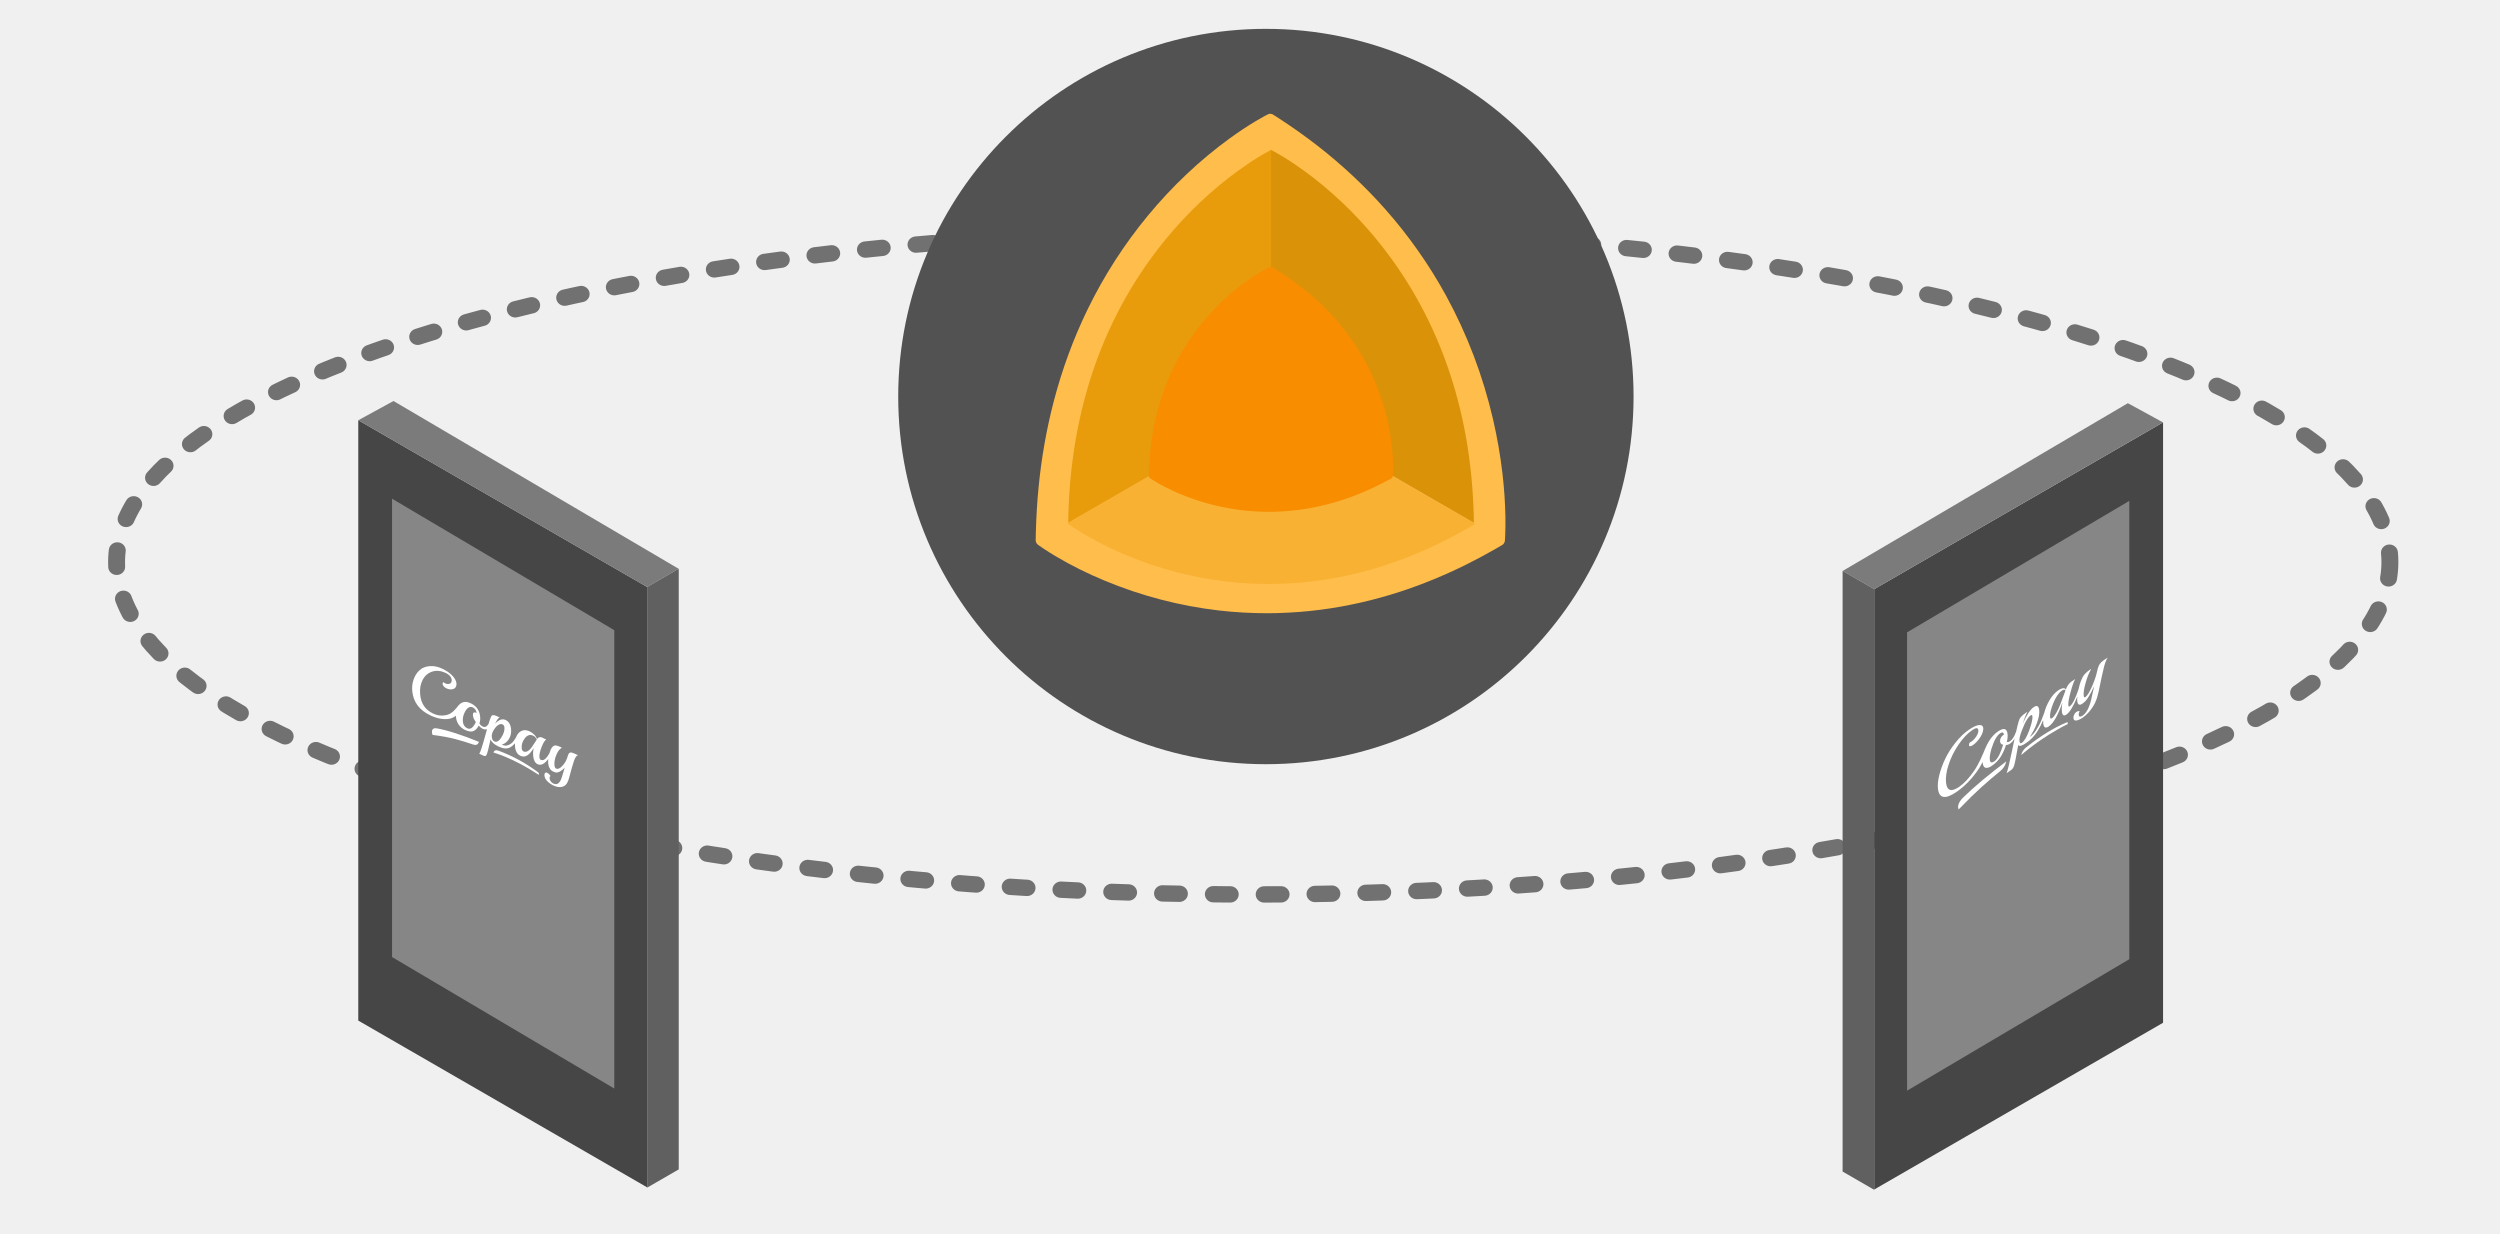
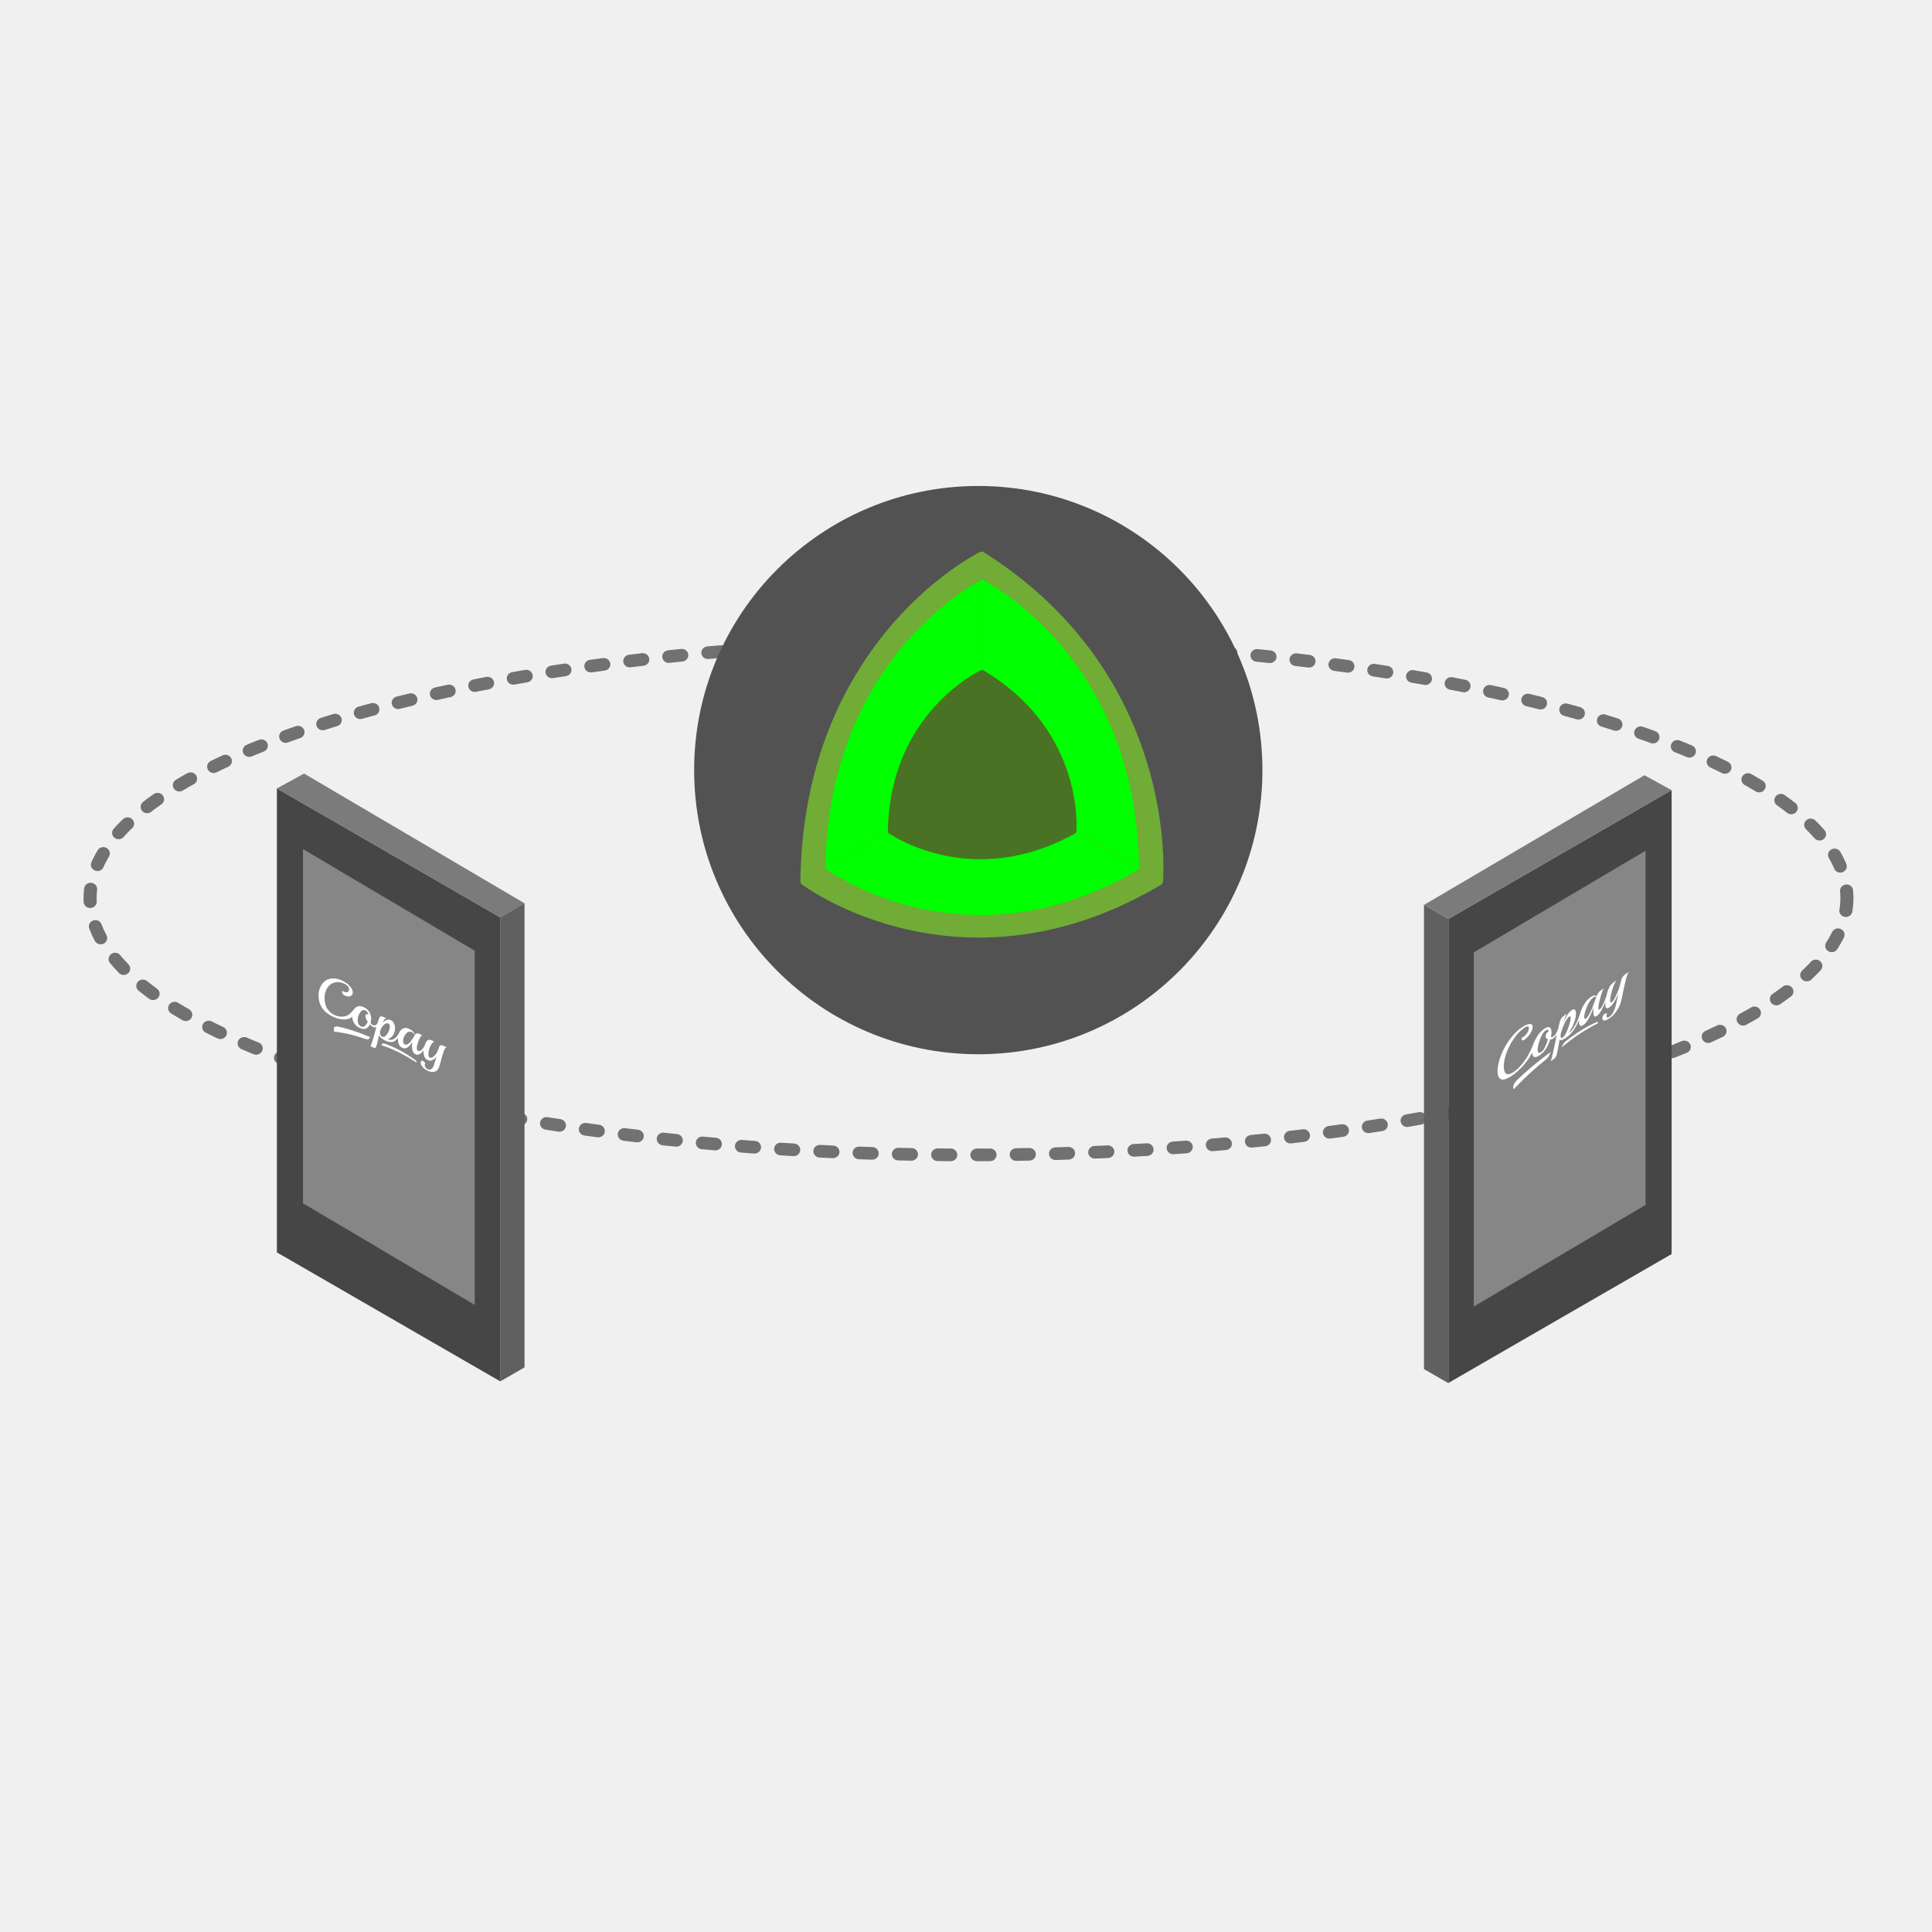
- <svg xmlns="http://www.w3.org/2000/svg" viewBox="0 0 300 148" fill-rule="evenodd" clip-rule="evenodd" stroke-linecap="round" stroke-linejoin="round" stroke-miterlimit="1.414">
-   <ellipse cx="149.389" cy="148.75" rx="136.399" ry="41.25" fill="none" stroke-width="2.03" stroke-dasharray="2.03,4.07,0,0" stroke="#717171" transform="matrix(1 0 0 .96687 1 -76.37)" />
-   <circle cx="151.678" cy="150.183" r="71.393" fill="#525252" transform="matrix(.618 0 0 .618 58.17 -45.23)" />
-   <path d="M180.26 65.4c-.24.143-.483.284-.724.426-1.182.676-2.38 1.322-3.596 1.925-2.594 1.288-5.27 2.39-8.01 3.28-3.094 1-6.266 1.726-9.478 2.14-1.717.224-3.443.35-5.172.4-.39.01-.78.016-1.172.018-1.95-.002-3.898-.107-5.837-.332-4.69-.543-9.31-1.748-13.704-3.575-2.023-.84-4.004-1.813-5.9-2.942-.494-.293-.984-.6-1.464-.92-.16-.107-.322-.218-.48-.33-.087-.06-.183-.122-.256-.2-.056-.06-.1-.13-.133-.205 0-.006-.004-.013-.006-.02v-.003l-.002-.003v-.003c-.005-.01-.008-.02-.012-.034-.017-.055-.023-.087-.026-.125-.002-.025-.004-.05-.004-.075v-.018c.003-.292.01-.584.016-.876.05-1.837.153-3.67.333-5.498.342-3.468.94-6.907 1.816-10.267 1-3.83 2.363-7.552 4.086-11.083 1.963-4.023 4.39-7.788 7.204-11.195 2.905-3.516 6.222-6.667 9.864-9.307.997-.72 2.016-1.405 3.066-2.032.333-.197.667-.39 1.006-.576.105-.057.204-.11.308-.163.076-.04.155-.085.236-.116l.007-.003h.004l.016-.006c.002 0 .006 0 .01-.004h.008l.002-.003h.007l.002-.002h.012l.004-.003h.006l.003-.002h.01v-.003h.012l.003-.002h.008l.003-.002h.02l.004-.003h.014l.01-.002h.02v-.002h.003c.02 0 .04 0 .06.003.015 0 .03 0 .044.004h.01c.05.007.1.02.147.04.017.007.032.015.047.023.008.004.016.008.023.014l.024.012c.238.15.474.3.71.453 1.586 1.034 3.14 2.126 4.64 3.296 2.913 2.27 5.643 4.806 8.117 7.603 2.792 3.155 5.253 6.64 7.3 10.38 2.53 4.623 4.425 9.625 5.63 14.81.503 2.17.887 4.368 1.143 6.584.196 1.708.318 3.426.347 5.147.012.76.007 1.52-.027 2.278l-.02.363c-.007.108-.008.22-.032.323l-.003.01V65l-.002.005V65l-.003.005v.006l-.006.016c-.038.12-.107.225-.197.304-.004.006-.01.008-.013.012-.026.022-.054.042-.084.06z" fill="#FFBD4B" />
-   <path d="M177.03 62.867c-.02.018-.044.034-.07.05l-.633.37c-1.035.59-2.08 1.157-3.146 1.684-2.27 1.128-4.61 2.094-7.007 2.87-2.706.877-5.483 1.51-8.293 1.875-1.504.194-3.013.306-4.527.35-.34.007-.683.012-1.025.014-1.707-.003-3.41-.095-5.108-.29-4.103-.476-8.15-1.53-11.992-3.13-1.77-.737-3.504-1.587-5.163-2.574-.433-.257-.86-.524-1.28-.805-.143-.093-.284-.19-.423-.29-.075-.053-.16-.105-.224-.174l-.025-.03 24.39-14.08 24.528 14.162zm-24.34-45.234l-.014-.002h.005l.01.004z" fill="#F9B133" />
-   <path d="M128.19 62.728v-.043l-.002-.016.015-.768c.043-1.608.134-3.213.293-4.812.3-3.032.822-6.04 1.59-8.98.874-3.353 2.067-6.61 3.575-9.7 1.72-3.52 3.84-6.815 6.305-9.797 2.543-3.077 5.444-5.833 8.632-8.143.87-.63 1.762-1.23 2.682-1.78.29-.172.583-.34.88-.504.09-.05.177-.095.27-.143l.1-.054v30.686l-24.338 14.05z" fill="#E89C0B" />
-   <path d="M176.86 62.728c.002-.014.002-.03.002-.043l.002-.016-.015-.768c-.045-1.608-.136-3.213-.295-4.812-.298-3.032-.82-6.04-1.59-8.982-.874-3.35-2.067-6.61-3.575-9.7-1.716-3.518-3.84-6.813-6.302-9.795-2.543-3.077-5.444-5.834-8.632-8.143-.87-.63-1.762-1.23-2.68-1.78-.292-.172-.585-.34-.882-.504-.09-.05-.178-.095-.27-.143l-.1-.054v30.686l24.337 14.05z" fill="#DA9209" />
-   <path d="M166.96 57.407c-.126.07-.25.14-.377.208-.614.33-1.236.648-1.868.944-1.348.63-2.74 1.17-4.162 1.606-1.608.49-3.257.847-4.926 1.05-.892.11-1.79.173-2.687.197-.204.004-.406.007-.61.008-1.012 0-2.025-.052-3.033-.162-2.437-.267-4.84-.86-7.122-1.755-1.05-.413-2.08-.89-3.066-1.443-.258-.144-.513-.294-.76-.45-.086-.054-.17-.108-.253-.164-.045-.03-.094-.06-.132-.097-.03-.03-.053-.064-.07-.1l-.003-.01v-.005l-.007-.016c-.01-.028-.012-.044-.014-.06v-.05l.007-.43c.026-.9.08-1.8.174-2.695.18-1.7.49-3.387.945-5.035.52-1.878 1.228-3.705 2.123-5.436 1.02-1.974 2.28-3.82 3.743-5.492 1.51-1.725 3.234-3.27 5.127-4.565.516-.353 1.046-.69 1.59-.996.174-.096.348-.19.524-.282l.16-.08c.04-.02.08-.042.124-.057h.005c.002 0 .005 0 .007-.004h.006v-.002h.007v-.002h.015l.003-.002h.008v-.002h.014v-.002h.012l.002-.002h.02l.002-.002h.03c.01 0 .017 0 .024.003h.006c.025.004.05.01.075.02l.026.01.012.008.013.007.37.222c.823.507 1.63 1.043 2.41 1.617 1.514 1.112 2.933 2.356 4.22 3.73 1.45 1.546 2.73 3.255 3.792 5.09 1.315 2.267 2.3 4.72 2.926 7.264.262 1.064.46 2.142.594 3.23.102.837.166 1.68.18 2.524.007.372.005.745-.013 1.117l-.01.178c-.005.053-.006.108-.018.16l-.002.003v.006h-.002v.005l-.004.008c-.02.058-.055.11-.102.15-.002 0-.005.003-.006.005l-.044.03z" fill="#F88D00" />
-   <path d="M198.33 99.903h-.002" fill="#FFFCFC" fill-rule="nonzero" />
-   <path d="M89.894 125.13v.002m130.39-.002v.002m-130.39-.002v.002m130.39-.002v.002m-22.39-8.032" fill="#464646" fill-rule="nonzero" />
-   <path d="M42.993 122.47V50.423l34.664 20.013v72.047L42.993 122.47zM259.568 122.73V50.683l-34.664 20.013v72.047l34.664-20.013z" fill="#464646" />
-   <path d="M47.044 114.843v-55l26.67 15.778v55.003l-26.67-15.78zM255.517 115.104v-55l-26.67 15.778v55l26.67-15.778z" fill="#868686" />
+ <svg xmlns="http://www.w3.org/2000/svg" viewBox="0 0 300 300" fill-rule="evenodd" clip-rule="evenodd" stroke-linecap="round" stroke-linejoin="round" stroke-miterlimit="1.414">
+   <ellipse cx="149.389" cy="148.75" rx="136.399" ry="41.25" fill="none" stroke-width="2.03" stroke-dasharray="2.03,4.07,0,0" stroke="#717171" transform="matrix(1 0 0 .96687 1 -4.37)" />
+   <circle cx="151.678" cy="150.183" r="71.393" fill="#525252" transform="matrix(.618 0 0 .618 58.17 26.77)" />
+   <path d="M180.26 137.4c-.24.143-.483.284-.724.426-1.182.676-2.38 1.322-3.596 1.925-2.594 1.288-5.27 2.39-8.01 3.28-3.094 1-6.266 1.726-9.478 2.14-1.717.224-3.443.35-5.172.4-.39.01-.78.016-1.172.018-1.95-.002-3.898-.107-5.837-.332-4.69-.543-9.31-1.748-13.704-3.575-2.023-.84-4.004-1.813-5.9-2.942-.494-.293-.984-.6-1.464-.92-.16-.107-.322-.218-.48-.33-.087-.06-.183-.122-.256-.2-.056-.06-.1-.13-.133-.205 0-.006-.004-.013-.006-.02v-.003l-.002-.003v-.003c-.005-.01-.008-.02-.012-.034-.017-.055-.023-.087-.026-.125-.002-.025-.004-.05-.004-.075v-.018c.003-.292.01-.584.016-.876.05-1.837.153-3.67.333-5.498.342-3.468.94-6.907 1.816-10.267 1-3.83 2.363-7.552 4.086-11.083 1.963-4.023 4.39-7.788 7.204-11.195 2.905-3.516 6.222-6.667 9.864-9.307.997-.72 2.016-1.405 3.066-2.032.333-.197.667-.39 1.006-.576.105-.057.204-.11.308-.163.076-.04.155-.085.236-.116l.007-.003h.004l.016-.006c.002 0 .006 0 .01-.004h.008l.002-.003h.007l.002-.002h.012l.004-.003h.006l.003-.002h.01v-.003h.012l.003-.002h.008l.003-.002h.02l.004-.003h.014l.01-.002h.02v-.002h.003c.02 0 .04 0 .06.003.015 0 .03 0 .044.004h.01c.05.007.1.02.147.04.017.007.032.015.047.023.008.004.016.008.023.014l.024.012c.238.15.474.3.71.453 1.586 1.034 3.14 2.126 4.64 3.296 2.913 2.27 5.643 4.806 8.117 7.603 2.792 3.155 5.253 6.64 7.3 10.38 2.53 4.623 4.425 9.625 5.63 14.81.503 2.17.887 4.368 1.143 6.584.196 1.708.318 3.426.347 5.147.012.76.007 1.52-.027 2.278l-.02.363c-.007.108-.008.22-.032.323l-.003.01V137l-.002.005V137l-.003.005v.006l-.006.016c-.038.12-.107.225-.197.304-.004.006-.01.008-.013.012-.026.022-.054.042-.084.06z" fill="#70ac36" />
+   <path d="M177.03 134.867c-.02.018-.044.034-.07.05l-.633.37c-1.035.59-2.08 1.157-3.146 1.684-2.27 1.128-4.61 2.094-7.007 2.87-2.706.877-5.483 1.51-8.293 1.875-1.504.194-3.013.306-4.527.35-.34.007-.683.012-1.025.014-1.707-.003-3.41-.095-5.108-.29-4.103-.476-8.15-1.53-11.992-3.13-1.77-.737-3.504-1.587-5.163-2.574-.433-.257-.86-.524-1.28-.805-.143-.093-.284-.19-.423-.29-.075-.053-.16-.105-.224-.174l-.025-.03 24.39-14.08 24.528 14.162zm-24.34-45.234l-.014-.002h.005l.01.004z" fill="#00ff00" />
+   <path d="M128.19 134.728v-.043l-.002-.016.015-.768c.043-1.608.134-3.213.293-4.812.3-3.032.822-6.04 1.59-8.98.874-3.353 2.067-6.61 3.575-9.7 1.72-3.52 3.84-6.815 6.305-9.797 2.543-3.077 5.444-5.833 8.632-8.143.87-.63 1.762-1.23 2.682-1.78.29-.172.583-.34.88-.504.09-.05.177-.095.27-.143l.1-.054v30.686l-24.338 14.05z" fill="#00ff00" />
+   <path d="M176.86 134.728c.002-.014.002-.03.002-.043l.002-.016-.015-.768c-.045-1.608-.136-3.213-.295-4.812-.298-3.032-.82-6.04-1.59-8.982-.874-3.35-2.067-6.61-3.575-9.7-1.716-3.518-3.84-6.813-6.302-9.795-2.543-3.077-5.444-5.834-8.632-8.143-.87-.63-1.762-1.23-2.68-1.78-.292-.172-.585-.34-.882-.504-.09-.05-.178-.095-.27-.143l-.1-.054v30.686l24.337 14.05z" fill="#00ff00" />
+   <path d="M166.96 129.407c-.126.07-.25.14-.377.208-.614.33-1.236.648-1.868.944-1.348.63-2.74 1.17-4.162 1.606-1.608.49-3.257.847-4.926 1.05-.892.11-1.79.173-2.687.197-.204.004-.406.007-.61.008-1.012 0-2.025-.052-3.033-.162-2.437-.267-4.84-.86-7.122-1.755-1.05-.413-2.08-.89-3.066-1.443-.258-.144-.513-.294-.76-.45-.086-.054-.17-.108-.253-.164-.045-.03-.094-.06-.132-.097-.03-.03-.053-.064-.07-.1l-.003-.01v-.005l-.007-.016c-.01-.028-.012-.044-.014-.06v-.05l.007-.43c.026-.9.08-1.8.174-2.695.18-1.7.49-3.387.945-5.035.52-1.878 1.228-3.705 2.123-5.436 1.02-1.974 2.28-3.82 3.743-5.492 1.51-1.725 3.234-3.27 5.127-4.565.516-.353 1.046-.69 1.59-.996.174-.096.348-.19.524-.282l.16-.08c.04-.02.08-.042.124-.057h.005c.002 0 .005 0 .007-.004h.006v-.002h.007v-.002h.015l.003-.002h.008v-.002h.014v-.002h.012l.002-.002h.02l.002-.002h.03c.01 0 .017 0 .024.003h.006c.025.004.05.01.075.02l.026.01.012.008.013.007.37.222c.823.507 1.63 1.043 2.41 1.617 1.514 1.112 2.933 2.356 4.22 3.73 1.45 1.546 2.73 3.255 3.792 5.09 1.315 2.267 2.3 4.72 2.926 7.264.262 1.064.46 2.142.594 3.23.102.837.166 1.68.18 2.524.007.372.005.745-.013 1.117l-.01.178c-.005.053-.006.108-.018.16l-.002.003v.006h-.002v.005l-.004.008c-.02.058-.055.11-.102.15-.002 0-.005.003-.006.005l-.044.03z" fill="#4a7224" />
+   <path d="M198.33 171.903h-.002" fill="#FFFCFC" fill-rule="nonzero" />
+   <path d="M89.894 197.13v.002m130.39-.002v.002m-130.39-.002v.002m130.39-.002v.002m-22.39-8.032" fill="#464646" fill-rule="nonzero" />
+   <path d="M42.993 194.47v-72.047l34.664 20.013v72.047L42.993 194.47zM259.568 194.73v-72.047l-34.664 20.013v72.047l34.664-20.013z" fill="#464646" />
+   <path d="M47.044 186.843v-55l26.67 15.778v55.003l-26.67-15.78zM255.517 187.104v-55l-26.67 15.778v55l26.67-15.778z" fill="#868686" />
  <g fill="#fff" fill-rule="nonzero">
-     <path d="M63.786 89.7c-.13.188-.285.332-.463.433-.178.1-.34.115-.486.046-.135-.066-.212-.19-.23-.375-.045-.43.08-.835.374-1.215.296-.38.63-.48 1-.305.21.1.35.257.428.475-.124.208-.33.52-.62.94m-4.485-.736c-.164-.077-.26-.256-.288-.537-.03-.28.064-.58.28-.898.213-.32.426-.52.638-.6.13-.055.252-.053.37.003.034.016.06.03.077.045.086.063.137.17.153.32.035.345-.088.744-.37 1.195-.28.452-.568.608-.86.47m-2.15-3.42c-.142-.068-.25-.073-.32-.016-.073.055-.1.164-.084.325.025.263.143.526.352.79-.108.26-.25.48-.43.653-.177.174-.387.203-.63.088-.294-.156-.46-.414-.496-.772-.037-.357.024-.71.182-1.053.29-.623.63-.843 1.02-.66.247.12.398.34.453.668l-.05-.024zm11.86 4.92c-.14-.066-.29-.12-.45-.162-.05-.01-.097-.01-.14.01-.044.02-.08.036-.104.05-.027.013-.055.05-.084.106-.03.057-.05.103-.062.136-.013.034-.035.098-.065.19l-.07.214c-.128.35-.326.664-.598.944-.272.28-.51.372-.713.276-.108-.05-.17-.177-.19-.38-.04-.382.03-.793.214-1.235.184-.44.38-.713.59-.82.03-.02.043-.04.04-.064-.002-.024-.014-.04-.037-.052-.3-.14-.53-.214-.694-.218-.164-.004-.313.09-.446.283-.103.15-.193.36-.268.633-.378.688-.72.96-1.03.813-.1-.048-.16-.15-.176-.305-.03-.297.057-.71.26-1.233.205-.525.392-.824.56-.897l-.083-.04-.423-.21c-.113-.052-.23-.06-.348-.02-.12.04-.204.115-.25.223-.07-.215-.19-.403-.357-.564-.167-.163-.34-.287-.52-.37-.384-.184-.72-.2-1.01-.05-.292.15-.5.397-.63.745l-.007.02c-.02.03-.04.065-.064.103-.143.23-.256.387-.338.473-.15.157-.336.277-.555.36-.22.083-.446.07-.677-.04l-.068-.03c.34-.09.62-.308.843-.657.22-.35.31-.75.263-1.203-.055-.548-.272-.912-.65-1.09-.4-.19-.824-.04-1.273.452.22-.463.406-.716.558-.758l-.254-.12c-.33-.157-.56-.197-.68-.117-.06.045-.14.22-.25.52-.036.11-.087.27-.15.484-.2.343-.437.45-.71.318-.16-.074-.287-.195-.384-.36.085-.26.113-.533.084-.82-.076-.75-.45-1.286-1.12-1.603-.4-.19-.748-.218-1.043-.086-.177.08-.322.195-.437.343 0-.002.002-.004.003-.005-.27.35-.74.963-1.33 1.126-.59.164-1.168.11-1.737-.16-.914-.432-1.424-1.18-1.532-2.24-.07-.686.03-1.282.297-1.79.268-.505.654-.837 1.16-.996.503-.158 1.042-.1 1.617.17.435.207.67.482.705.828.023.227-.05.377-.22.45-.17.073-.364.057-.584-.047-.078-.038-.15-.084-.214-.137-.057.07-.08.15-.072.238.01.09.056.18.14.277.085.094.19.17.313.23.265.124.512.162.74.11.228-.05.375-.177.44-.378.032-.11.042-.22.03-.327-.028-.293-.19-.598-.486-.917-.295-.318-.7-.6-1.22-.846-.52-.247-1.03-.347-1.53-.3-.504.045-.91.215-1.217.51-.308.293-.54.66-.693 1.102-.153.44-.204.91-.154 1.404.133 1.306.86 2.273 2.186 2.9.57.27 1.115.417 1.638.44.522.023.944-.078 1.264-.304.052-.036.097-.073.14-.11.002.048.006.097.01.147.04.37.156.69.352.956.196.266.434.466.716.6.44.207.787.255 1.04.143.255-.113.462-.333.622-.66.146.177.314.31.503.4.163.077.328.09.498.037-.082.29-.176.627-.283 1.014-.31 1.13-.525 1.77-.648 1.93l.405.192c.11.053.202.082.273.087.07.004.13-.03.178-.108.05-.077.11-.264.19-.563l.314-1.34c.097.322.416.613.957.87.54.255.99.295 1.35.12.22-.11.423-.28.61-.51-.004.133 0 .27.015.413.056.55.272.912.65 1.09.547.26 1.08-.06 1.6-.96-.082.3-.104.637-.067 1.007.05.496.227.815.53.96.393.185.82-.025 1.28-.63-.023.196-.03.365-.016.508.023.246.085.455.19.626.102.17.228.292.377.362.15.07.28.115.384.13.106.017.247-.016.424-.1.176-.084.378-.24.607-.466l-.343 1.132c-.222.718-.562.97-1.018.753-.118-.056-.22-.137-.302-.24-.083-.106-.13-.215-.142-.328-.022-.215.016-.316.114-.304-.034-.073-.088-.15-.16-.23-.073-.08-.158-.142-.257-.19-.1-.046-.18-.035-.247.033-.065.07-.09.17-.078.3.025.25.144.48.356.692.213.21.46.384.74.517.283.134.555.193.816.177.26-.015.473-.1.634-.257.16-.157.29-.41.39-.76.036-.114.082-.278.138-.493.056-.215.092-.35.108-.405.016-.054.06-.21.13-.47s.16-.542.267-.85c.136-.36.285-.557.448-.588l-.347-.166zM52.47 88.22v.002m197.622.258" />
-     <path d="M57.474 89.024c-1.92-.788-3.76-1.398-5.062-1.622-.542-.094-.68.27-.508.787 2.208.276 3.302.63 4.915 1.166.284.095.51.013.604-.213l.05-.12m7.183 3.962c.058-.207-.008-.255-.252-.433-1.34-.974-2.813-1.816-4.586-2.468-.3-.11-.546-.044-.593.23 0 0 2.227.565 5.43 2.67zm182.565-8.425c-.134.348-.292.68-.474.993-.182.314-.35.522-.5.625-.137.095-.216.06-.236-.108-.044-.39.084-.953.385-1.692.302-.74.643-1.24 1.024-1.5.216-.147.36-.154.44-.02-.127.36-.34.927-.637 1.7m-4.597 4.575c-.168.115-.266.046-.295-.208-.03-.253.067-.67.287-1.252.22-.582.438-1.04.655-1.375.133-.207.26-.352.38-.435.036-.024.062-.04.08-.045.09-.038.14.01.157.145.035.313-.09.868-.38 1.666-.288.795-.583 1.296-.883 1.502m-2.204-.95c-.143.098-.253.22-.326.363-.074.143-.103.288-.086.434.028.236.15.366.364.39-.11.393-.256.786-.44 1.176-.18.39-.397.67-.645.84-.304.19-.473.123-.51-.2-.038-.324.025-.757.187-1.3.298-.983.646-1.612 1.045-1.885.254-.173.41-.125.465.145l-.052.036zm12.16-9.05c-.143.098-.297.22-.46.368-.052.047-.1.106-.144.178-.046.07-.08.13-.108.173-.027.046-.055.115-.084.208-.03.093-.052.165-.064.214-.013.05-.036.142-.067.274l-.073.303c-.13.506-.332 1.065-.61 1.675-.28.61-.523.986-.73 1.13-.11.074-.176.02-.198-.163-.04-.346.035-.853.222-1.523.188-.67.39-1.184.604-1.54.03-.057.045-.096.043-.118-.003-.02-.016-.024-.04-.008-.305.21-.542.41-.71.6-.17.192-.32.465-.458.82-.106.277-.197.6-.274.968-.386 1.154-.738 1.84-1.055 2.057-.104.07-.164.036-.18-.104-.03-.27.058-.795.267-1.576.21-.78.4-1.31.575-1.586l-.087.06-.434.288c-.116.08-.235.21-.358.393-.123.183-.21.358-.258.526-.072-.137-.193-.19-.364-.156-.17.032-.35.112-.533.24-.393.268-.74.65-1.037 1.15-.298.498-.512 1-.644 1.51l-.007.03-.068.183c-.146.406-.262.702-.346.888-.154.338-.344.68-.57 1.027-.224.347-.455.6-.692.764l-.07.047c.35-.493.637-1.052.864-1.673.228-.622.318-1.138.27-1.548-.056-.497-.278-.613-.665-.347-.41.28-.845.94-1.305 1.977.227-.737.418-1.217.573-1.44l-.26.178c-.34.234-.572.463-.696.687-.06.118-.145.395-.254.83-.04.156-.092.382-.157.678-.205.586-.448.976-.73 1.17-.162.11-.293.138-.392.084.09-.37.118-.684.088-.943-.078-.68-.46-.784-1.148-.312-.41.28-.767.665-1.07 1.15-.182.295-.33.586-.448.874 0-.004 0-.007.002-.01-.278.68-.758 1.866-1.363 2.734-.604.868-1.2 1.502-1.782 1.902-.936.642-1.46.482-1.57-.478-.07-.62.03-1.35.305-2.186.275-.837.67-1.637 1.187-2.398.516-.762 1.07-1.345 1.658-1.75.445-.304.686-.3.722.013.023.205-.052.446-.226.722-.173.276-.373.49-.598.645-.08.056-.155.095-.22.116-.06.14-.084.25-.075.33.01.08.06.12.146.116.087-.004.194-.05.32-.137.273-.187.525-.44.76-.765.233-.323.384-.627.45-.912.033-.15.044-.274.033-.37-.03-.265-.198-.386-.5-.362-.304.026-.72.22-1.25.584-.534.364-1.057.868-1.57 1.512-.517.644-.93 1.3-1.248 1.967-.315.668-.552 1.32-.71 1.954-.157.635-.21 1.176-.158 1.624.136 1.18.883 1.308 2.24.377.584-.4 1.144-.898 1.68-1.496.536-.596.968-1.2 1.296-1.813.053-.098.1-.19.144-.28.002.048.005.094.01.14.04.336.16.524.36.564.2.04.446-.04.735-.236.45-.31.805-.672 1.066-1.09.26-.416.472-.888.636-1.413.15.008.323-.054.516-.187.167-.114.337-.3.51-.554l-.29 1.375c-.316 1.524-.538 2.44-.664 2.748l.416-.285c.115-.08.21-.158.28-.237.073-.077.134-.184.184-.32.05-.136.114-.403.193-.8l.322-1.75c.1.218.426.136.98-.244s1.015-.873 1.38-1.48c.228-.374.437-.79.63-1.25-.006.144 0 .28.013.41.057.495.28.61.667.345.56-.383 1.106-1.345 1.64-2.886-.085.406-.108.777-.07 1.112.052.447.234.564.546.35.4-.275.838-.996 1.31-2.163-.023.227-.028.407-.015.538.025.227.09.366.195.42.106.052.235.026.388-.08.153-.104.284-.212.393-.32.11-.11.254-.313.435-.61.18-.295.39-.695.625-1.2l-.352 1.57c-.228 1-.576 1.66-1.044 1.98-.12.083-.225.12-.31.112-.086-.007-.134-.063-.146-.165-.022-.195.017-.344.117-.447-.034-.034-.09-.05-.163-.045-.074.004-.162.04-.263.11-.1.07-.185.178-.253.326-.066.148-.092.28-.08.4.027.227.15.32.366.287.217-.035.47-.152.76-.35.288-.198.567-.46.834-.786s.484-.665.65-1.016c.164-.352.297-.767.398-1.243.038-.16.086-.382.143-.67l.11-.542c.02-.075.063-.287.135-.636.072-.348.163-.744.274-1.187.14-.53.29-.91.46-1.135l-.358.244zm-18.378 18.9" />
-     <path d="M240.75 91.367c-1.966 1.472-3.855 3.036-5.188 4.35-.556.55-.696 1.085-.52 1.413 2.263-2.34 3.385-3.278 5.038-4.644.293-.242.526-.596.62-.938.018-.06.035-.122.05-.18m7.366-4.478c.058-.28-.01-.25-.26-.142-1.372.593-2.883 1.48-4.7 2.92-.307.24-.56.6-.607.938 0 0 2.28-2.07 5.565-3.715z" />
+     <path d="M63.786 161.7c-.13.188-.285.332-.463.433-.178.1-.34.115-.486.046-.135-.066-.212-.19-.23-.375-.045-.43.08-.835.374-1.215.296-.38.63-.48 1-.305.21.1.35.257.428.475-.124.208-.33.52-.62.94m-4.485-.736c-.164-.077-.26-.256-.288-.537-.03-.28.064-.58.28-.898.213-.32.426-.52.638-.6.13-.055.252-.053.37.003.034.016.06.03.077.045.086.063.137.17.153.32.035.345-.088.744-.37 1.195-.28.452-.568.608-.86.47m-2.15-3.42c-.142-.068-.25-.073-.32-.016-.073.055-.1.164-.084.325.025.263.143.526.352.79-.108.26-.25.48-.43.653-.177.174-.387.203-.63.088-.294-.156-.46-.414-.496-.772-.037-.357.024-.71.182-1.053.29-.623.63-.843 1.02-.66.247.12.398.34.453.668l-.05-.024zm11.86 4.92c-.14-.066-.29-.12-.45-.162-.05-.01-.097-.01-.14.01-.044.02-.08.036-.104.05-.027.013-.055.05-.084.106-.03.057-.05.103-.062.136-.013.034-.035.098-.065.19l-.07.214c-.128.35-.326.664-.598.944-.272.28-.51.372-.713.276-.108-.05-.17-.177-.19-.38-.04-.382.03-.793.214-1.235.184-.44.38-.713.59-.82.03-.02.043-.04.04-.064-.002-.024-.014-.04-.037-.052-.3-.14-.53-.214-.694-.218-.164-.004-.313.09-.446.283-.103.15-.193.36-.268.633-.378.688-.72.96-1.03.813-.1-.048-.16-.15-.176-.305-.03-.297.057-.71.26-1.233.205-.525.392-.824.56-.897l-.083-.04-.423-.21c-.113-.052-.23-.06-.348-.02-.12.04-.204.115-.25.223-.07-.215-.19-.403-.357-.564-.167-.163-.34-.287-.52-.37-.384-.184-.72-.2-1.01-.05-.292.15-.5.397-.63.745l-.007.02c-.02.03-.04.065-.064.103-.143.23-.256.387-.338.473-.15.157-.336.277-.555.36-.22.083-.446.07-.677-.04l-.068-.03c.34-.09.62-.308.843-.657.22-.35.31-.75.263-1.203-.055-.548-.272-.912-.65-1.09-.4-.19-.824-.04-1.273.452.22-.463.406-.716.558-.758l-.254-.12c-.33-.157-.56-.197-.68-.117-.06.045-.14.22-.25.52-.036.11-.087.27-.15.484-.2.343-.437.45-.71.318-.16-.074-.287-.195-.384-.36.085-.26.113-.533.084-.82-.076-.75-.45-1.286-1.12-1.603-.4-.19-.748-.218-1.043-.086-.177.08-.322.195-.437.343 0-.002.002-.004.003-.005-.27.35-.74.963-1.33 1.126-.59.164-1.168.11-1.737-.16-.914-.432-1.424-1.18-1.532-2.24-.07-.686.03-1.282.297-1.79.268-.505.654-.837 1.16-.996.503-.158 1.042-.1 1.617.17.435.207.67.482.705.828.023.227-.05.377-.22.45-.17.073-.364.057-.584-.047-.078-.038-.15-.084-.214-.137-.057.07-.08.15-.072.238.01.09.056.18.14.277.085.094.19.17.313.23.265.124.512.162.74.11.228-.05.375-.177.44-.378.032-.11.042-.22.03-.327-.028-.293-.19-.598-.486-.917-.295-.318-.7-.6-1.22-.846-.52-.247-1.03-.347-1.53-.3-.504.045-.91.215-1.217.51-.308.293-.54.66-.693 1.102-.153.44-.204.91-.154 1.404.133 1.306.86 2.273 2.186 2.9.57.27 1.115.417 1.638.44.522.023.944-.078 1.264-.304.052-.036.097-.073.14-.11.002.048.006.097.01.147.04.37.156.69.352.956.196.266.434.466.716.6.44.207.787.255 1.04.143.255-.113.462-.333.622-.66.146.177.314.31.503.4.163.077.328.09.498.037-.082.29-.176.627-.283 1.014-.31 1.13-.525 1.77-.648 1.93l.405.192c.11.053.202.082.273.087.07.004.13-.03.178-.108.05-.077.11-.264.19-.563l.314-1.34c.097.322.416.613.957.87.54.255.99.295 1.35.12.22-.11.423-.28.61-.51-.004.133 0 .27.015.413.056.55.272.912.65 1.09.547.26 1.08-.06 1.6-.96-.082.3-.104.637-.067 1.007.05.496.227.815.53.96.393.185.82-.025 1.28-.63-.023.196-.03.365-.016.508.023.246.085.455.19.626.102.17.228.292.377.362.15.07.28.115.384.13.106.017.247-.016.424-.1.176-.084.378-.24.607-.466l-.343 1.132c-.222.718-.562.97-1.018.753-.118-.056-.22-.137-.302-.24-.083-.106-.13-.215-.142-.328-.022-.215.016-.316.114-.304-.034-.073-.088-.15-.16-.23-.073-.08-.158-.142-.257-.19-.1-.046-.18-.035-.247.033-.065.07-.09.17-.078.3.025.25.144.48.356.692.213.21.46.384.74.517.283.134.555.193.816.177.26-.015.473-.1.634-.257.16-.157.29-.41.39-.76.036-.114.082-.278.138-.493.056-.215.092-.35.108-.405.016-.054.06-.21.13-.47s.16-.542.267-.85c.136-.36.285-.557.448-.588l-.347-.166zM52.47 160.22v.002m197.622.258" />
+     <path d="M57.474 161.024c-1.92-.788-3.76-1.398-5.062-1.622-.542-.094-.68.27-.508.787 2.208.276 3.302.63 4.915 1.166.284.095.51.013.604-.213l.05-.12m7.183 3.962c.058-.207-.008-.255-.252-.433-1.34-.974-2.813-1.816-4.586-2.468-.3-.11-.546-.044-.593.23 0 0 2.227.565 5.43 2.67zm182.565-8.425c-.134.348-.292.68-.474.993-.182.314-.35.522-.5.625-.137.095-.216.06-.236-.108-.044-.39.084-.953.385-1.692.302-.74.643-1.24 1.024-1.5.216-.147.36-.154.44-.02-.127.36-.34.927-.637 1.7m-4.597 4.575c-.168.115-.266.046-.295-.208-.03-.253.067-.67.287-1.252.22-.582.438-1.04.655-1.375.133-.207.26-.352.38-.435.036-.024.062-.04.08-.045.09-.038.14.01.157.145.035.313-.09.868-.38 1.666-.288.795-.583 1.296-.883 1.502m-2.204-.95c-.143.098-.253.22-.326.363-.074.143-.103.288-.086.434.028.236.15.366.364.39-.11.393-.256.786-.44 1.176-.18.39-.397.67-.645.84-.304.19-.473.123-.51-.2-.038-.324.025-.757.187-1.3.298-.983.646-1.612 1.045-1.885.254-.173.41-.125.465.145l-.052.036zm12.16-9.05c-.143.098-.297.22-.46.368-.052.047-.1.106-.144.178-.046.07-.08.13-.108.173-.027.046-.055.115-.084.208-.03.093-.052.165-.064.214-.013.05-.036.142-.067.274l-.073.303c-.13.506-.332 1.065-.61 1.675-.28.61-.523.986-.73 1.13-.11.074-.176.02-.198-.163-.04-.346.035-.853.222-1.523.188-.67.39-1.184.604-1.54.03-.057.045-.096.043-.118-.003-.02-.016-.024-.04-.008-.305.21-.542.41-.71.6-.17.192-.32.465-.458.82-.106.277-.197.6-.274.968-.386 1.154-.738 1.84-1.055 2.057-.104.07-.164.036-.18-.104-.03-.27.058-.795.267-1.576.21-.78.4-1.31.575-1.586l-.087.06-.434.288c-.116.08-.235.21-.358.393-.123.183-.21.358-.258.526-.072-.137-.193-.19-.364-.156-.17.032-.35.112-.533.24-.393.268-.74.65-1.037 1.15-.298.498-.512 1-.644 1.51l-.007.03-.068.183c-.146.406-.262.702-.346.888-.154.338-.344.68-.57 1.027-.224.347-.455.6-.692.764l-.07.047c.35-.493.637-1.052.864-1.673.228-.622.318-1.138.27-1.548-.056-.497-.278-.613-.665-.347-.41.28-.845.94-1.305 1.977.227-.737.418-1.217.573-1.44l-.26.178c-.34.234-.572.463-.696.687-.06.118-.145.395-.254.83-.04.156-.092.382-.157.678-.205.586-.448.976-.73 1.17-.162.11-.293.138-.392.084.09-.37.118-.684.088-.943-.078-.68-.46-.784-1.148-.312-.41.28-.767.665-1.07 1.15-.182.295-.33.586-.448.874 0-.004 0-.007.002-.01-.278.68-.758 1.866-1.363 2.734-.604.868-1.2 1.502-1.782 1.902-.936.642-1.46.482-1.57-.478-.07-.62.03-1.35.305-2.186.275-.837.67-1.637 1.187-2.398.516-.762 1.07-1.345 1.658-1.75.445-.304.686-.3.722.013.023.205-.052.446-.226.722-.173.276-.373.49-.598.645-.08.056-.155.095-.22.116-.06.14-.084.25-.075.33.01.08.06.12.146.116.087-.004.194-.05.32-.137.273-.187.525-.44.76-.765.233-.323.384-.627.45-.912.033-.15.044-.274.033-.37-.03-.265-.198-.386-.5-.362-.304.026-.72.22-1.25.584-.534.364-1.057.868-1.57 1.512-.517.644-.93 1.3-1.248 1.967-.315.668-.552 1.32-.71 1.954-.157.635-.21 1.176-.158 1.624.136 1.18.883 1.308 2.24.377.584-.4 1.144-.898 1.68-1.496.536-.596.968-1.2 1.296-1.813.053-.098.1-.19.144-.28.002.048.005.094.01.14.04.336.16.524.36.564.2.04.446-.04.735-.236.45-.31.805-.672 1.066-1.09.26-.416.472-.888.636-1.413.15.008.323-.054.516-.187.167-.114.337-.3.51-.554l-.29 1.375c-.316 1.524-.538 2.44-.664 2.748l.416-.285c.115-.08.21-.158.28-.237.073-.077.134-.184.184-.32.05-.136.114-.403.193-.8l.322-1.75c.1.218.426.136.98-.244s1.015-.873 1.38-1.48c.228-.374.437-.79.63-1.25-.006.144 0 .28.013.41.057.495.28.61.667.345.56-.383 1.106-1.345 1.64-2.886-.085.406-.108.777-.07 1.112.052.447.234.564.546.35.4-.275.838-.996 1.31-2.163-.023.227-.028.407-.015.538.025.227.09.366.195.42.106.052.235.026.388-.08.153-.104.284-.212.393-.32.11-.11.254-.313.435-.61.18-.295.39-.695.625-1.2l-.352 1.57c-.228 1-.576 1.66-1.044 1.98-.12.083-.225.12-.31.112-.086-.007-.134-.063-.146-.165-.022-.195.017-.344.117-.447-.034-.034-.09-.05-.163-.045-.074.004-.162.04-.263.11-.1.07-.185.178-.253.326-.066.148-.092.28-.08.4.027.227.15.32.366.287.217-.035.47-.152.76-.35.288-.198.567-.46.834-.786s.484-.665.65-1.016c.164-.352.297-.767.398-1.243.038-.16.086-.382.143-.67l.11-.542c.02-.075.063-.287.135-.636.072-.348.163-.744.274-1.187.14-.53.29-.91.46-1.135l-.358.244zm-18.378 18.9" />
+     <path d="M240.75 163.367c-1.966 1.472-3.855 3.036-5.188 4.35-.556.55-.696 1.085-.52 1.413 2.263-2.34 3.385-3.278 5.038-4.644.293-.242.526-.596.62-.938.018-.06.035-.122.05-.18m7.366-4.478c.058-.28-.01-.25-.26-.142-1.372.593-2.883 1.48-4.7 2.92-.307.24-.56.6-.607.938 0 0 2.28-2.07 5.565-3.715z" />
  </g>
-   <path d="M42.996 50.428l4.223-2.307 34.22 20.135-3.786 2.185-34.66-20.012zM259.565 50.69l-4.223-2.308-34.223 20.133 3.784 2.185 34.66-20.01z" fill="#7B7B7B" />
-   <path d="M77.657 70.437l3.792-2.19v72.08l-3.794 2.19v-72.08zM224.904 70.698l-3.792-2.19v72.08l3.792 2.19v-72.08z" fill="#606060" />
+   <path d="M42.996 122.428l4.223-2.307 34.22 20.135-3.785 2.185-34.66-20.012zM259.565 122.69l-4.223-2.308-34.223 20.133 3.784 2.185 34.66-20.01z" fill="#7B7B7B" />
+   <path d="M77.657 142.437l3.792-2.19v72.08l-3.794 2.19v-72.08zM224.904 142.698l-3.792-2.19v72.08l3.792 2.19v-72.08z" fill="#606060" />
</svg>
